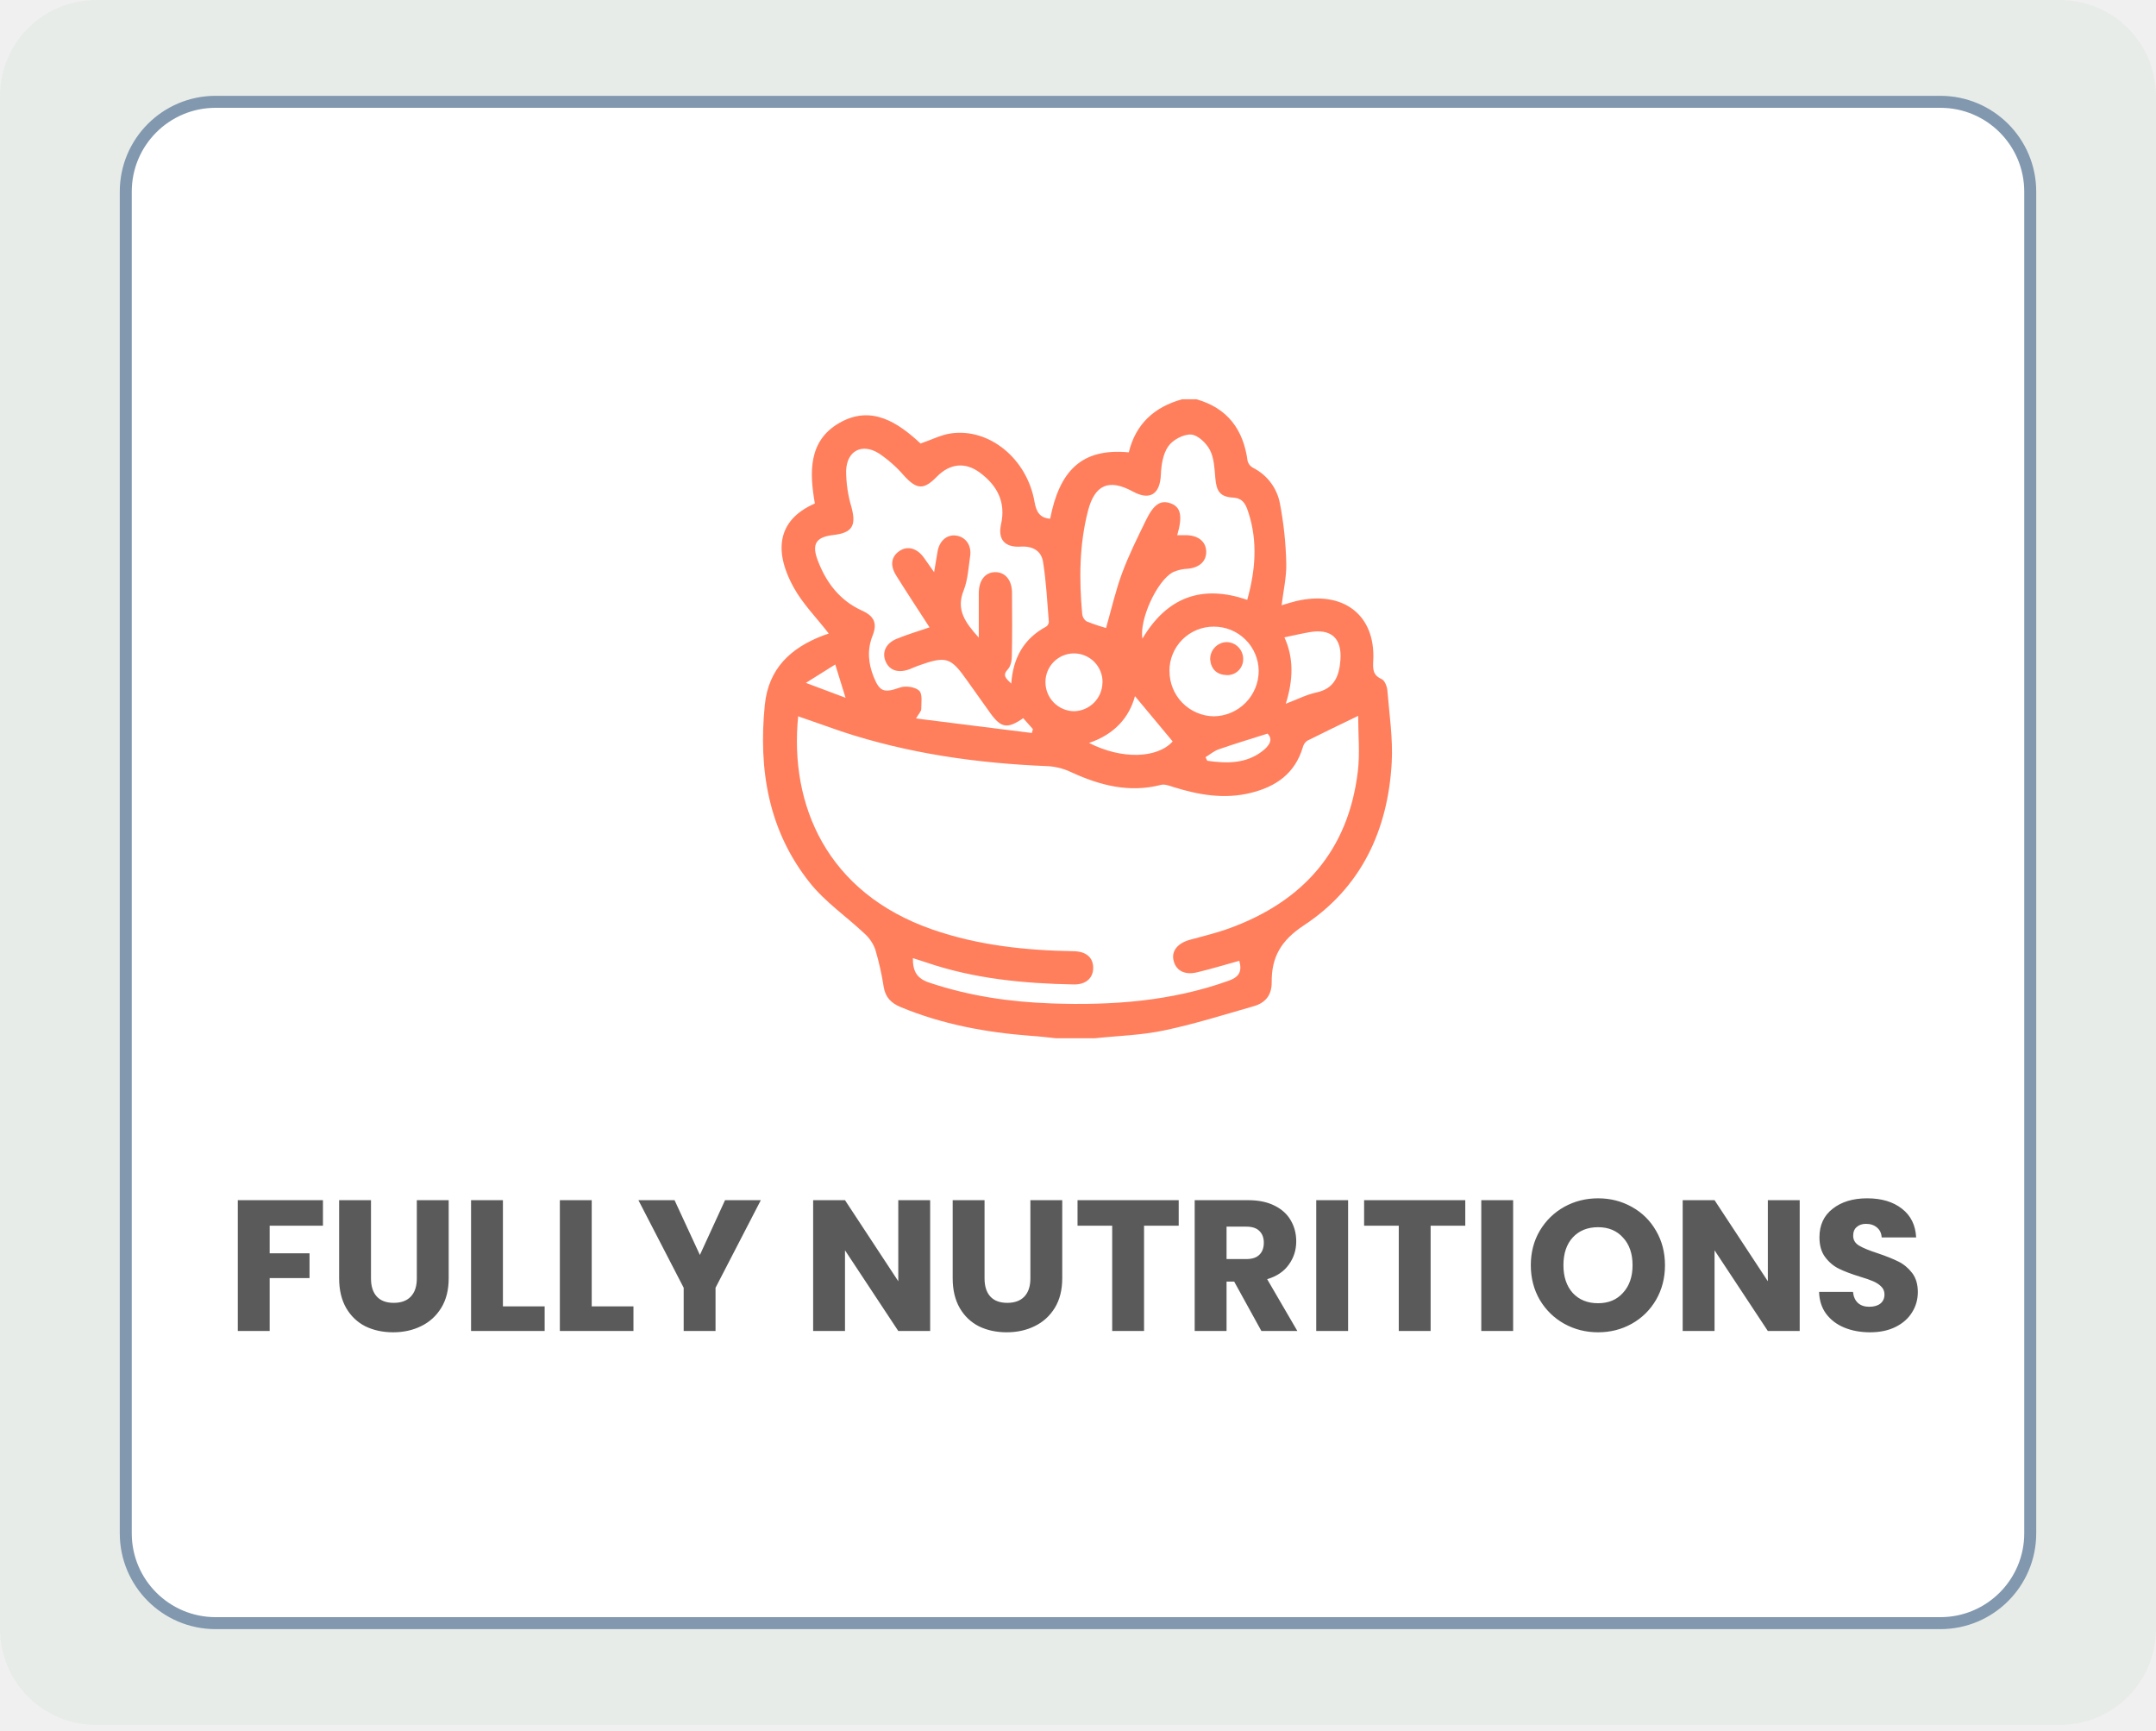
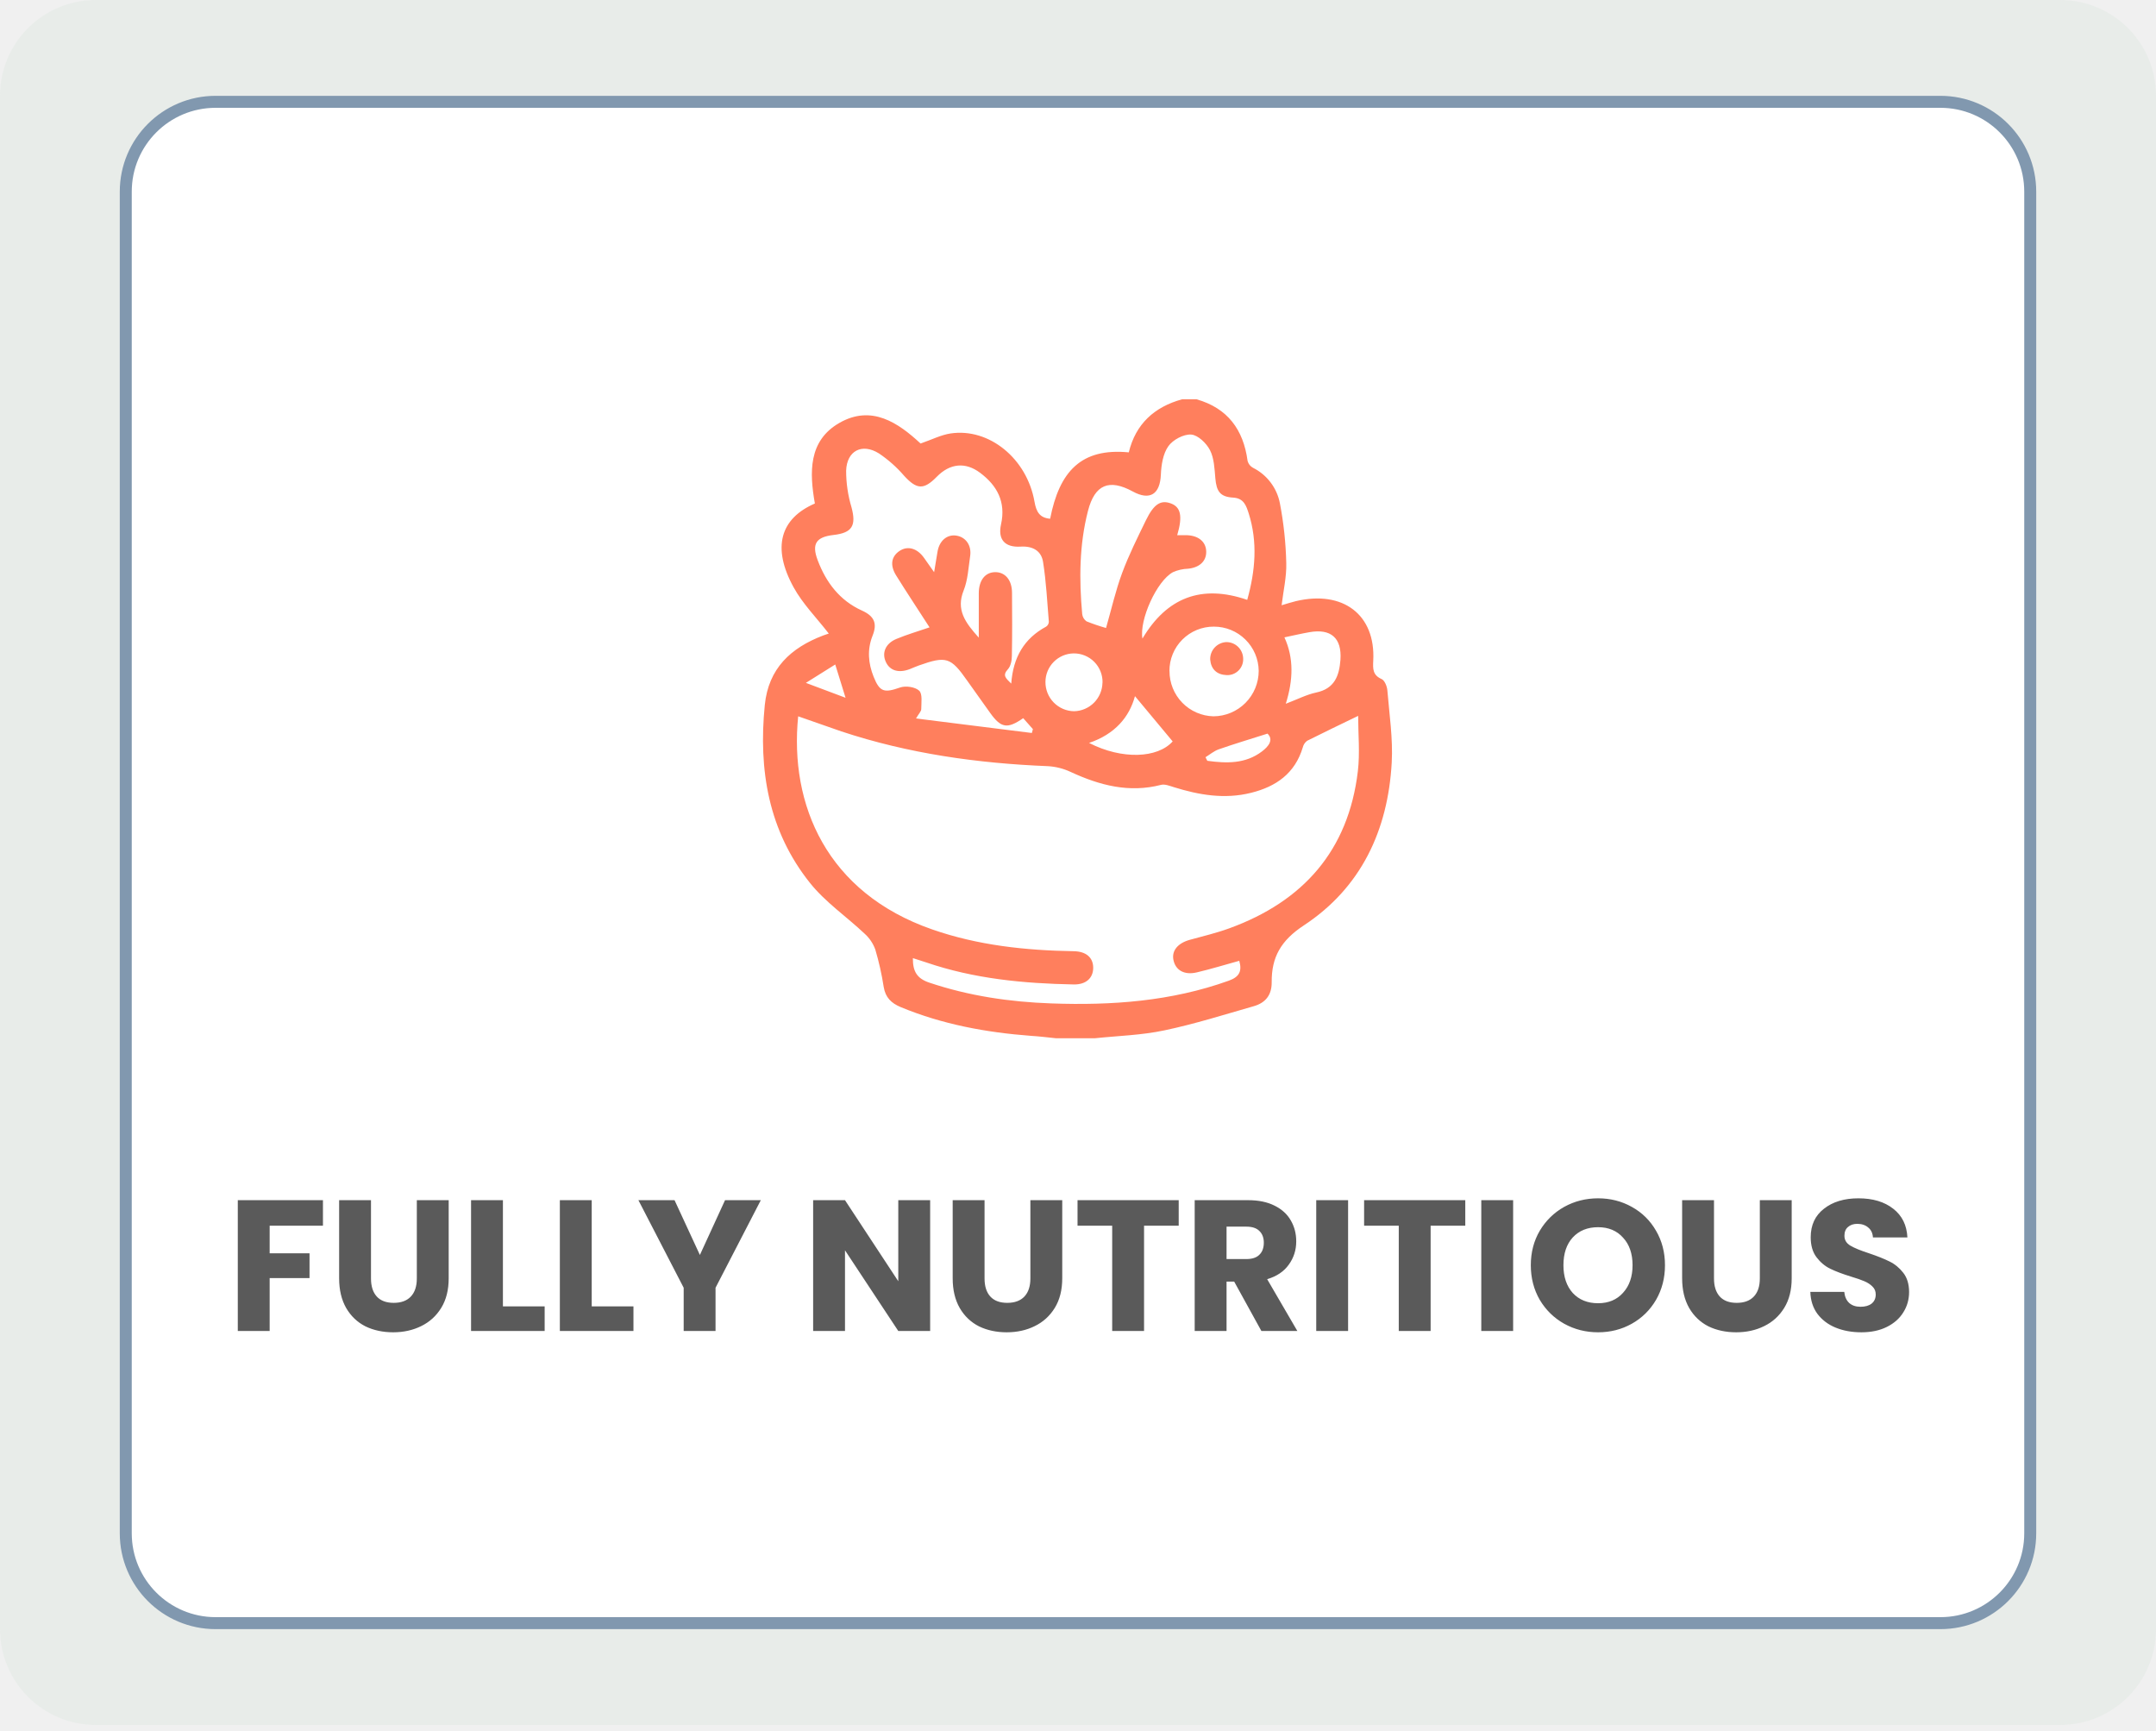
<svg xmlns="http://www.w3.org/2000/svg" width="162" height="130" viewBox="0 0 162 130" fill="none">
  <rect width="162" height="129.6" rx="7.2" fill="#7EB88B" fill-opacity="0.07" />
  <rect x="9.45" y="7.65" width="143.1" height="114.3" rx="6.75" fill="white" stroke="#8198AF" stroke-width="0.9" />
  <g clip-path="url(#clip0_562_3820)">
    <path d="M88.818 30H89.909C92.245 30.667 93.429 32.28 93.743 34.631C93.772 34.739 93.822 34.841 93.891 34.929C93.96 35.017 94.047 35.09 94.145 35.144C94.666 35.403 95.12 35.78 95.471 36.244C95.823 36.708 96.062 37.246 96.171 37.818C96.455 39.297 96.615 40.797 96.649 42.302C96.678 43.338 96.431 44.38 96.3 45.474C96.683 45.362 97.027 45.247 97.367 45.166C100.916 44.324 103.367 46.189 103.185 49.633C103.154 50.249 103.14 50.724 103.814 51.02C104.044 51.124 104.22 51.566 104.245 51.865C104.394 53.671 104.671 55.491 104.573 57.287C104.293 62.378 102.273 66.693 97.971 69.525C96.243 70.662 95.54 71.916 95.554 73.791C95.564 74.764 95.084 75.346 94.211 75.596C91.978 76.236 89.754 76.94 87.484 77.415C85.778 77.778 84.005 77.822 82.263 78.007H79.354C78.725 77.942 78.098 77.864 77.469 77.825C74.1 77.571 70.814 76.967 67.676 75.664C66.971 75.371 66.536 74.947 66.403 74.165C66.256 73.21 66.044 72.265 65.769 71.338C65.603 70.88 65.325 70.47 64.962 70.145C63.605 68.864 62.014 67.782 60.864 66.34C57.743 62.436 56.98 57.849 57.465 52.974C57.742 50.218 59.418 48.673 61.853 47.745C62.034 47.678 62.216 47.622 62.273 47.6C61.364 46.424 60.318 45.374 59.633 44.129C57.982 41.129 58.633 38.956 61.229 37.829C60.82 35.507 60.727 33.12 63.067 31.776C65.498 30.38 67.504 31.776 69.171 33.322C70.009 33.035 70.7 32.675 71.427 32.566C74.32 32.135 77.169 34.451 77.733 37.702C77.864 38.462 78.129 38.909 78.907 38.974C79.6 35.42 81.236 33.64 84.816 33.987C85.333 31.851 86.734 30.576 88.818 30ZM59.974 53.818C59.307 60.467 62.118 67.071 70.043 69.829C73.487 71.029 77.056 71.407 80.674 71.466C81.611 71.48 82.138 71.94 82.142 72.706C82.145 73.471 81.614 73.978 80.687 73.964C76.922 73.893 73.194 73.54 69.596 72.309C69.274 72.2 68.951 72.1 68.593 71.986C68.582 72.991 68.907 73.516 69.818 73.824C72.803 74.829 75.873 75.278 79 75.389C83.534 75.551 88.009 75.233 92.333 73.68C93.138 73.391 93.333 72.953 93.118 72.187C92.027 72.489 90.989 72.807 89.934 73.056C88.985 73.282 88.325 72.896 88.169 72.115C88.031 71.42 88.509 70.855 89.407 70.609C90.398 70.336 91.407 70.098 92.367 69.747C97.914 67.729 101.316 63.909 102.027 57.951C102.191 56.573 102.051 55.16 102.051 53.785C100.702 54.44 99.453 55.033 98.218 55.656C98.054 55.777 97.938 55.953 97.891 56.151C97.305 58.105 95.891 59.098 94 59.567C92.016 60.062 90.094 59.733 88.191 59.138C87.882 59.042 87.523 58.895 87.238 58.969C84.838 59.587 82.633 59.007 80.463 58.004C79.923 57.748 79.338 57.599 78.742 57.564C73.454 57.351 68.258 56.622 63.218 54.951C62.136 54.58 61.065 54.193 59.974 53.818ZM73.545 47.907C73.545 46.635 73.545 45.605 73.545 44.58C73.545 43.6 74.022 42.998 74.769 42.987C75.516 42.976 76.042 43.567 76.042 44.545C76.054 46.122 76.062 47.696 76.031 49.273C76.031 49.616 75.949 50.047 75.734 50.28C75.293 50.756 75.589 50.965 75.984 51.36C76.125 49.387 76.953 47.969 78.609 47.078C78.668 47.037 78.717 46.983 78.752 46.92C78.786 46.857 78.806 46.786 78.809 46.715C78.685 45.213 78.611 43.702 78.374 42.216C78.242 41.38 77.594 41.013 76.683 41.069C75.494 41.14 74.963 40.524 75.218 39.389C75.591 37.715 74.924 36.48 73.649 35.526C72.531 34.684 71.367 34.82 70.389 35.82C69.411 36.82 68.887 36.787 67.933 35.744C67.381 35.104 66.746 34.54 66.045 34.067C64.773 33.273 63.629 33.862 63.578 35.364C63.577 36.297 63.714 37.226 63.983 38.12C64.347 39.482 64.043 40.033 62.636 40.193C61.334 40.342 60.969 40.849 61.442 42.096C62.069 43.756 63.091 45.116 64.769 45.874C65.694 46.294 65.933 46.836 65.565 47.76C65.147 48.807 65.24 49.842 65.645 50.851C66.107 52.007 66.451 52.066 67.629 51.654C68.051 51.507 68.763 51.609 69.067 51.893C69.327 52.135 69.224 52.802 69.222 53.276C69.222 53.446 69.04 53.613 68.829 53.98L77.533 55.071L77.611 54.78L76.883 53.958C75.694 54.784 75.216 54.698 74.414 53.582C73.833 52.771 73.251 51.96 72.676 51.142C71.436 49.374 71.102 49.267 69.031 50.002C68.803 50.084 68.584 50.184 68.358 50.273C67.533 50.587 66.874 50.395 66.569 49.749C66.24 49.06 66.527 48.347 67.36 48.002C68.151 47.673 68.98 47.431 69.845 47.135C69 45.818 68.149 44.545 67.334 43.233C66.858 42.467 66.971 41.813 67.582 41.398C68.193 40.984 68.913 41.18 69.436 41.92C69.651 42.222 69.864 42.527 70.189 42.989C70.3 42.327 70.371 41.887 70.445 41.446C70.584 40.624 71.16 40.135 71.86 40.242C72.56 40.349 73.02 40.969 72.896 41.787C72.767 42.654 72.725 43.569 72.407 44.365C71.829 45.807 72.509 46.756 73.545 47.907ZM88.454 40.213C88.765 40.213 89 40.202 89.238 40.213C90.1 40.264 90.627 40.736 90.634 41.456C90.642 42.176 90.113 42.645 89.269 42.729C88.88 42.742 88.496 42.828 88.14 42.986C86.92 43.636 85.594 46.58 85.842 47.978C87.669 44.9 90.273 43.882 93.716 45.069C94.329 42.873 94.507 40.729 93.829 38.58C93.647 38.022 93.476 37.434 92.663 37.387C91.683 37.331 91.405 36.925 91.32 35.933C91.256 35.215 91.231 34.433 90.916 33.818C90.651 33.298 90.007 32.682 89.502 32.649C88.934 32.611 88.127 33.044 87.787 33.527C87.389 34.091 87.258 34.927 87.227 35.653C87.167 37.131 86.407 37.633 85.113 36.925C83.34 35.96 82.263 36.398 81.751 38.38C81.094 40.925 81.08 43.531 81.316 46.138C81.328 46.247 81.363 46.352 81.419 46.446C81.476 46.541 81.551 46.621 81.642 46.684C82.121 46.876 82.61 47.042 83.107 47.182C83.511 45.773 83.823 44.382 84.314 43.056C84.816 41.7 85.469 40.395 86.103 39.091C86.698 37.869 87.216 37.549 87.963 37.818C88.711 38.087 88.885 38.755 88.454 40.213ZM87.876 50.42C87.872 51.306 88.216 52.159 88.834 52.795C89.453 53.43 90.295 53.798 91.182 53.818C92.084 53.812 92.947 53.45 93.583 52.81C94.219 52.171 94.577 51.306 94.578 50.404C94.568 49.517 94.208 48.671 93.577 48.049C92.947 47.426 92.095 47.078 91.209 47.08C90.77 47.077 90.334 47.162 89.928 47.329C89.522 47.496 89.153 47.742 88.842 48.053C88.531 48.363 88.286 48.732 88.119 49.139C87.952 49.545 87.868 49.981 87.871 50.42H87.876ZM96.511 47.887C97.225 49.444 97.173 51.093 96.613 52.874C97.487 52.544 98.173 52.184 98.902 52.029C100.284 51.738 100.629 50.769 100.72 49.571C100.833 47.934 100.004 47.207 98.376 47.5C97.751 47.611 97.144 47.753 96.505 47.887H96.511ZM82.844 51.287C82.85 51 82.799 50.714 82.693 50.447C82.587 50.18 82.429 49.937 82.227 49.732C82.025 49.527 81.785 49.365 81.519 49.255C81.254 49.145 80.969 49.089 80.682 49.091C80.117 49.097 79.578 49.324 79.18 49.724C78.782 50.124 78.557 50.665 78.554 51.229C78.548 51.807 78.771 52.365 79.175 52.779C79.579 53.193 80.131 53.429 80.709 53.436C81.273 53.423 81.809 53.191 82.207 52.791C82.603 52.39 82.83 51.851 82.838 51.287H82.844ZM81.831 55.818C84.311 57.091 86.984 56.969 88.113 55.704L85.28 52.304C84.856 53.882 83.769 55.162 81.831 55.818ZM95.242 55.118C93.891 55.547 92.727 55.895 91.582 56.296C91.218 56.422 90.913 56.687 90.58 56.891L90.716 57.16C92.153 57.358 93.578 57.402 94.825 56.455C95.323 56.078 95.713 55.582 95.242 55.12V55.118ZM62.76 49.924L60.554 51.306L63.534 52.425C63.265 51.562 63.054 50.878 62.76 49.925V49.924Z" fill="#FF7F5D" />
    <path d="M93.411 49.484C93.418 49.649 93.391 49.814 93.331 49.968C93.271 50.122 93.179 50.261 93.062 50.378C92.945 50.495 92.804 50.585 92.65 50.645C92.496 50.704 92.331 50.73 92.165 50.722C91.438 50.693 90.996 50.285 90.933 49.554C90.922 49.221 91.042 48.897 91.267 48.652C91.493 48.407 91.805 48.259 92.138 48.242C92.472 48.238 92.793 48.367 93.031 48.6C93.27 48.833 93.406 49.15 93.411 49.484Z" fill="#FF7F5D" />
  </g>
-   <path d="M24.266 90.172V92.09H20.262V94.162H23.258V96.024H20.262V100H17.868V90.172H24.266ZM27.876 90.172V96.052C27.876 96.64 28.021 97.093 28.31 97.41C28.6 97.727 29.024 97.886 29.584 97.886C30.144 97.886 30.574 97.727 30.872 97.41C31.171 97.093 31.32 96.64 31.32 96.052V90.172H33.714V96.038C33.714 96.915 33.528 97.657 33.154 98.264C32.781 98.871 32.277 99.328 31.642 99.636C31.017 99.944 30.317 100.098 29.542 100.098C28.768 100.098 28.072 99.949 27.456 99.65C26.85 99.342 26.369 98.885 26.014 98.278C25.66 97.662 25.482 96.915 25.482 96.038V90.172H27.876ZM37.789 98.152H40.925V100H35.395V90.172H37.789V98.152ZM44.461 98.152H47.597V100H42.067V90.172H44.461V98.152ZM57.167 90.172L53.765 96.752V100H51.371V96.752L47.969 90.172H50.685L52.589 94.288L54.479 90.172H57.167ZM69.891 100H67.496L63.492 93.938V100H61.099V90.172H63.492L67.496 96.262V90.172H69.891V100ZM73.978 90.172V96.052C73.978 96.64 74.123 97.093 74.412 97.41C74.701 97.727 75.126 97.886 75.686 97.886C76.246 97.886 76.675 97.727 76.974 97.41C77.272 97.093 77.422 96.64 77.422 96.052V90.172H79.816V96.038C79.816 96.915 79.629 97.657 79.256 98.264C78.882 98.871 78.379 99.328 77.744 99.636C77.118 99.944 76.418 100.098 75.644 100.098C74.869 100.098 74.174 99.949 73.558 99.65C72.951 99.342 72.471 98.885 72.116 98.278C71.761 97.662 71.584 96.915 71.584 96.038V90.172H73.978ZM88.567 90.172V92.09H85.963V100H83.569V92.09H80.965V90.172H88.567ZM94.78 100L92.736 96.29H92.162V100H89.768V90.172H93.786C94.561 90.172 95.219 90.307 95.76 90.578C96.311 90.849 96.722 91.222 96.992 91.698C97.263 92.165 97.398 92.687 97.398 93.266C97.398 93.919 97.212 94.503 96.838 95.016C96.474 95.529 95.933 95.893 95.214 96.108L97.482 100H94.78ZM92.162 94.596H93.646C94.085 94.596 94.412 94.489 94.626 94.274C94.85 94.059 94.962 93.756 94.962 93.364C94.962 92.991 94.85 92.697 94.626 92.482C94.412 92.267 94.085 92.16 93.646 92.16H92.162V94.596ZM101.295 90.172V100H98.901V90.172H101.295ZM110.1 90.172V92.09H107.496V100H105.102V92.09H102.498V90.172H110.1ZM113.696 90.172V100H111.302V90.172H113.696ZM120.079 100.098C119.155 100.098 118.305 99.883 117.531 99.454C116.765 99.025 116.154 98.427 115.697 97.662C115.248 96.887 115.024 96.019 115.024 95.058C115.024 94.097 115.248 93.233 115.697 92.468C116.154 91.703 116.765 91.105 117.531 90.676C118.305 90.247 119.155 90.032 120.079 90.032C121.003 90.032 121.847 90.247 122.613 90.676C123.387 91.105 123.994 91.703 124.433 92.468C124.881 93.233 125.105 94.097 125.105 95.058C125.105 96.019 124.881 96.887 124.433 97.662C123.985 98.427 123.378 99.025 122.613 99.454C121.847 99.883 121.003 100.098 120.079 100.098ZM120.079 97.914C120.863 97.914 121.488 97.653 121.954 97.13C122.431 96.607 122.669 95.917 122.669 95.058C122.669 94.19 122.431 93.499 121.954 92.986C121.488 92.463 120.863 92.202 120.079 92.202C119.285 92.202 118.651 92.459 118.175 92.972C117.708 93.485 117.475 94.181 117.475 95.058C117.475 95.926 117.708 96.621 118.175 97.144C118.651 97.657 119.285 97.914 120.079 97.914ZM135.228 100H132.834L128.83 93.938V100H126.436V90.172H128.83L132.834 96.262V90.172H135.228V100ZM140.52 100.098C139.801 100.098 139.157 99.981 138.588 99.748C138.018 99.515 137.561 99.169 137.216 98.712C136.88 98.255 136.702 97.704 136.684 97.06H139.232C139.269 97.424 139.395 97.704 139.61 97.9C139.824 98.087 140.104 98.18 140.45 98.18C140.804 98.18 141.084 98.101 141.29 97.942C141.495 97.774 141.598 97.545 141.598 97.256C141.598 97.013 141.514 96.813 141.346 96.654C141.187 96.495 140.986 96.365 140.744 96.262C140.51 96.159 140.174 96.043 139.736 95.912C139.101 95.716 138.583 95.52 138.182 95.324C137.78 95.128 137.435 94.839 137.146 94.456C136.856 94.073 136.712 93.574 136.712 92.958C136.712 92.043 137.043 91.329 137.706 90.816C138.368 90.293 139.232 90.032 140.296 90.032C141.378 90.032 142.251 90.293 142.914 90.816C143.576 91.329 143.931 92.048 143.978 92.972H141.388C141.369 92.655 141.252 92.407 141.038 92.23C140.823 92.043 140.548 91.95 140.212 91.95C139.922 91.95 139.689 92.029 139.512 92.188C139.334 92.337 139.246 92.557 139.246 92.846C139.246 93.163 139.395 93.411 139.694 93.588C139.992 93.765 140.459 93.957 141.094 94.162C141.728 94.377 142.242 94.582 142.634 94.778C143.035 94.974 143.38 95.259 143.67 95.632C143.959 96.005 144.104 96.486 144.104 97.074C144.104 97.634 143.959 98.143 143.67 98.6C143.39 99.057 142.979 99.421 142.438 99.692C141.896 99.963 141.257 100.098 140.52 100.098Z" fill="#5A5A5A" />
+   <path d="M24.266 90.172V92.09H20.262V94.162H23.258V96.024H20.262V100H17.868V90.172H24.266ZM27.876 90.172V96.052C27.876 96.64 28.021 97.093 28.31 97.41C28.6 97.727 29.024 97.886 29.584 97.886C30.144 97.886 30.574 97.727 30.872 97.41C31.171 97.093 31.32 96.64 31.32 96.052V90.172H33.714V96.038C33.714 96.915 33.528 97.657 33.154 98.264C32.781 98.871 32.277 99.328 31.642 99.636C31.017 99.944 30.317 100.098 29.542 100.098C28.768 100.098 28.072 99.949 27.456 99.65C26.85 99.342 26.369 98.885 26.014 98.278C25.66 97.662 25.482 96.915 25.482 96.038V90.172H27.876ZM37.789 98.152H40.925V100H35.395V90.172H37.789V98.152ZM44.461 98.152H47.597V100H42.067V90.172H44.461V98.152ZM57.167 90.172L53.765 96.752V100H51.371V96.752L47.969 90.172H50.685L52.589 94.288L54.479 90.172H57.167ZM69.891 100H67.496L63.492 93.938V100H61.099V90.172H63.492L67.496 96.262V90.172H69.891V100ZM73.978 90.172V96.052C73.978 96.64 74.123 97.093 74.412 97.41C74.701 97.727 75.126 97.886 75.686 97.886C76.246 97.886 76.675 97.727 76.974 97.41C77.272 97.093 77.422 96.64 77.422 96.052V90.172H79.816V96.038C79.816 96.915 79.629 97.657 79.256 98.264C78.882 98.871 78.379 99.328 77.744 99.636C77.118 99.944 76.418 100.098 75.644 100.098C74.869 100.098 74.174 99.949 73.558 99.65C72.951 99.342 72.471 98.885 72.116 98.278C71.761 97.662 71.584 96.915 71.584 96.038V90.172H73.978ZM88.567 90.172V92.09H85.963V100H83.569V92.09H80.965V90.172H88.567ZM94.78 100L92.736 96.29H92.162V100H89.768V90.172H93.786C94.561 90.172 95.219 90.307 95.76 90.578C96.311 90.849 96.722 91.222 96.992 91.698C97.263 92.165 97.398 92.687 97.398 93.266C97.398 93.919 97.212 94.503 96.838 95.016C96.474 95.529 95.933 95.893 95.214 96.108L97.482 100H94.78ZM92.162 94.596H93.646C94.085 94.596 94.412 94.489 94.626 94.274C94.85 94.059 94.962 93.756 94.962 93.364C94.962 92.991 94.85 92.697 94.626 92.482C94.412 92.267 94.085 92.16 93.646 92.16H92.162V94.596ZM101.295 90.172V100H98.901V90.172H101.295ZM110.1 90.172V92.09H107.496V100H105.102V92.09H102.498V90.172H110.1ZM113.696 90.172V100H111.302V90.172H113.696ZM120.079 100.098C119.155 100.098 118.305 99.883 117.531 99.454C116.765 99.025 116.154 98.427 115.697 97.662C115.248 96.887 115.024 96.019 115.024 95.058C115.024 94.097 115.248 93.233 115.697 92.468C116.154 91.703 116.765 91.105 117.531 90.676C118.305 90.247 119.155 90.032 120.079 90.032C121.003 90.032 121.847 90.247 122.613 90.676C123.387 91.105 123.994 91.703 124.433 92.468C124.881 93.233 125.105 94.097 125.105 95.058C125.105 96.019 124.881 96.887 124.433 97.662C123.985 98.427 123.378 99.025 122.613 99.454C121.847 99.883 121.003 100.098 120.079 100.098ZM120.079 97.914C120.863 97.914 121.488 97.653 121.954 97.13C122.431 96.607 122.669 95.917 122.669 95.058C122.669 94.19 122.431 93.499 121.954 92.986C121.488 92.463 120.863 92.202 120.079 92.202C119.285 92.202 118.651 92.459 118.175 92.972C117.708 93.485 117.475 94.181 117.475 95.058C117.475 95.926 117.708 96.621 118.175 97.144C118.651 97.657 119.285 97.914 120.079 97.914ZM128.788 90.172V96.052C128.788 96.64 128.933 97.093 129.222 97.41C129.512 97.727 129.936 97.886 130.496 97.886C131.056 97.886 131.486 97.727 131.784 97.41C132.083 97.093 132.232 96.64 132.232 96.052V90.172H134.626V96.038C134.626 96.915 134.44 97.657 134.066 98.264C133.693 98.871 133.189 99.328 132.554 99.636C131.929 99.944 131.229 100.098 130.454 100.098C129.68 100.098 128.984 99.949 128.368 99.65C127.762 99.342 127.281 98.885 126.926 98.278C126.572 97.662 126.394 96.915 126.394 96.038V90.172H128.788ZM139.863 100.098C139.145 100.098 138.501 99.981 137.931 99.748C137.362 99.515 136.905 99.169 136.559 98.712C136.223 98.255 136.046 97.704 136.027 97.06H138.575C138.613 97.424 138.739 97.704 138.953 97.9C139.168 98.087 139.448 98.18 139.793 98.18C140.148 98.18 140.428 98.101 140.633 97.942C140.839 97.774 140.941 97.545 140.941 97.256C140.941 97.013 140.857 96.813 140.689 96.654C140.531 96.495 140.33 96.365 140.087 96.262C139.854 96.159 139.518 96.043 139.079 95.912C138.445 95.716 137.927 95.52 137.525 95.324C137.124 95.128 136.779 94.839 136.489 94.456C136.2 94.073 136.055 93.574 136.055 92.958C136.055 92.043 136.387 91.329 137.049 90.816C137.712 90.293 138.575 90.032 139.639 90.032C140.722 90.032 141.595 90.293 142.257 90.816C142.92 91.329 143.275 92.048 143.321 92.972H140.731C140.713 92.655 140.596 92.407 140.381 92.23C140.167 92.043 139.891 91.95 139.555 91.95C139.266 91.95 139.033 92.029 138.855 92.188C138.678 92.337 138.589 92.557 138.589 92.846C138.589 93.163 138.739 93.411 139.037 93.588C139.336 93.765 139.803 93.957 140.437 94.162C141.072 94.377 141.585 94.582 141.977 94.778C142.379 94.974 142.724 95.259 143.013 95.632C143.303 96.005 143.447 96.486 143.447 97.074C143.447 97.634 143.303 98.143 143.013 98.6C142.733 99.057 142.323 99.421 141.781 99.692C141.24 99.963 140.601 100.098 139.863 100.098Z" fill="#5A5A5A" />
  <defs>
    <clipPath id="clip0_562_3820">
      <rect width="48" height="48" fill="white" transform="translate(57 30)" />
    </clipPath>
  </defs>
</svg>
